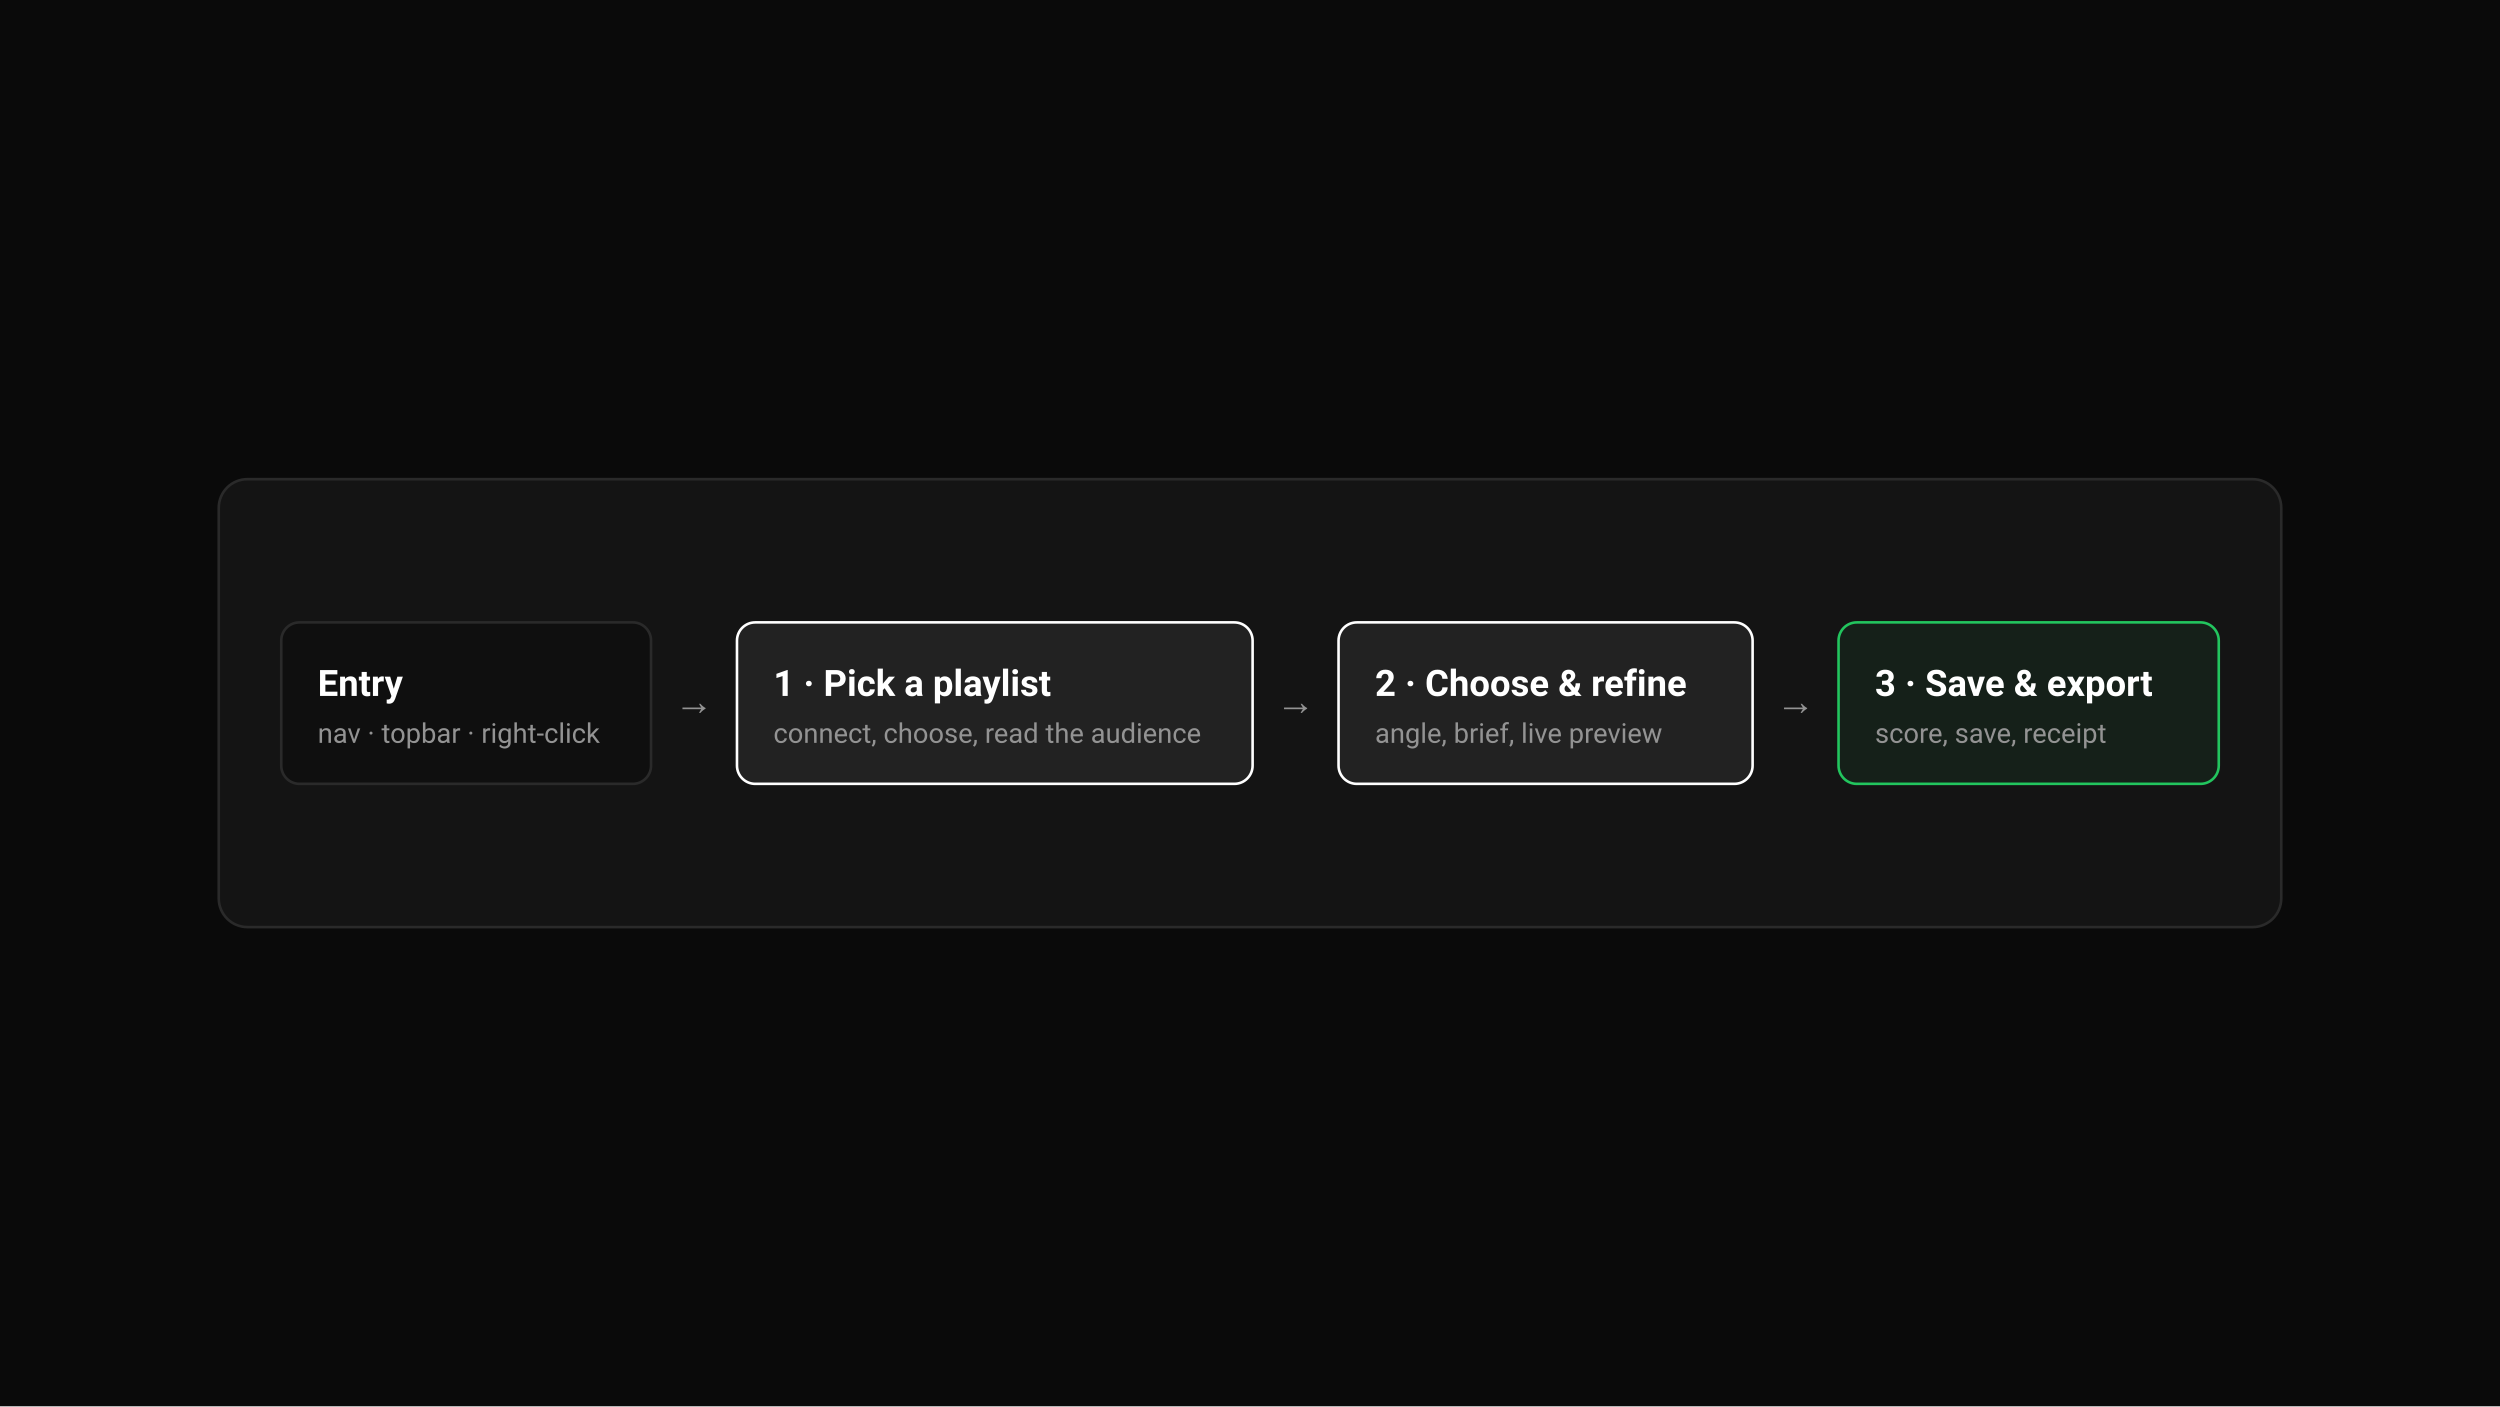
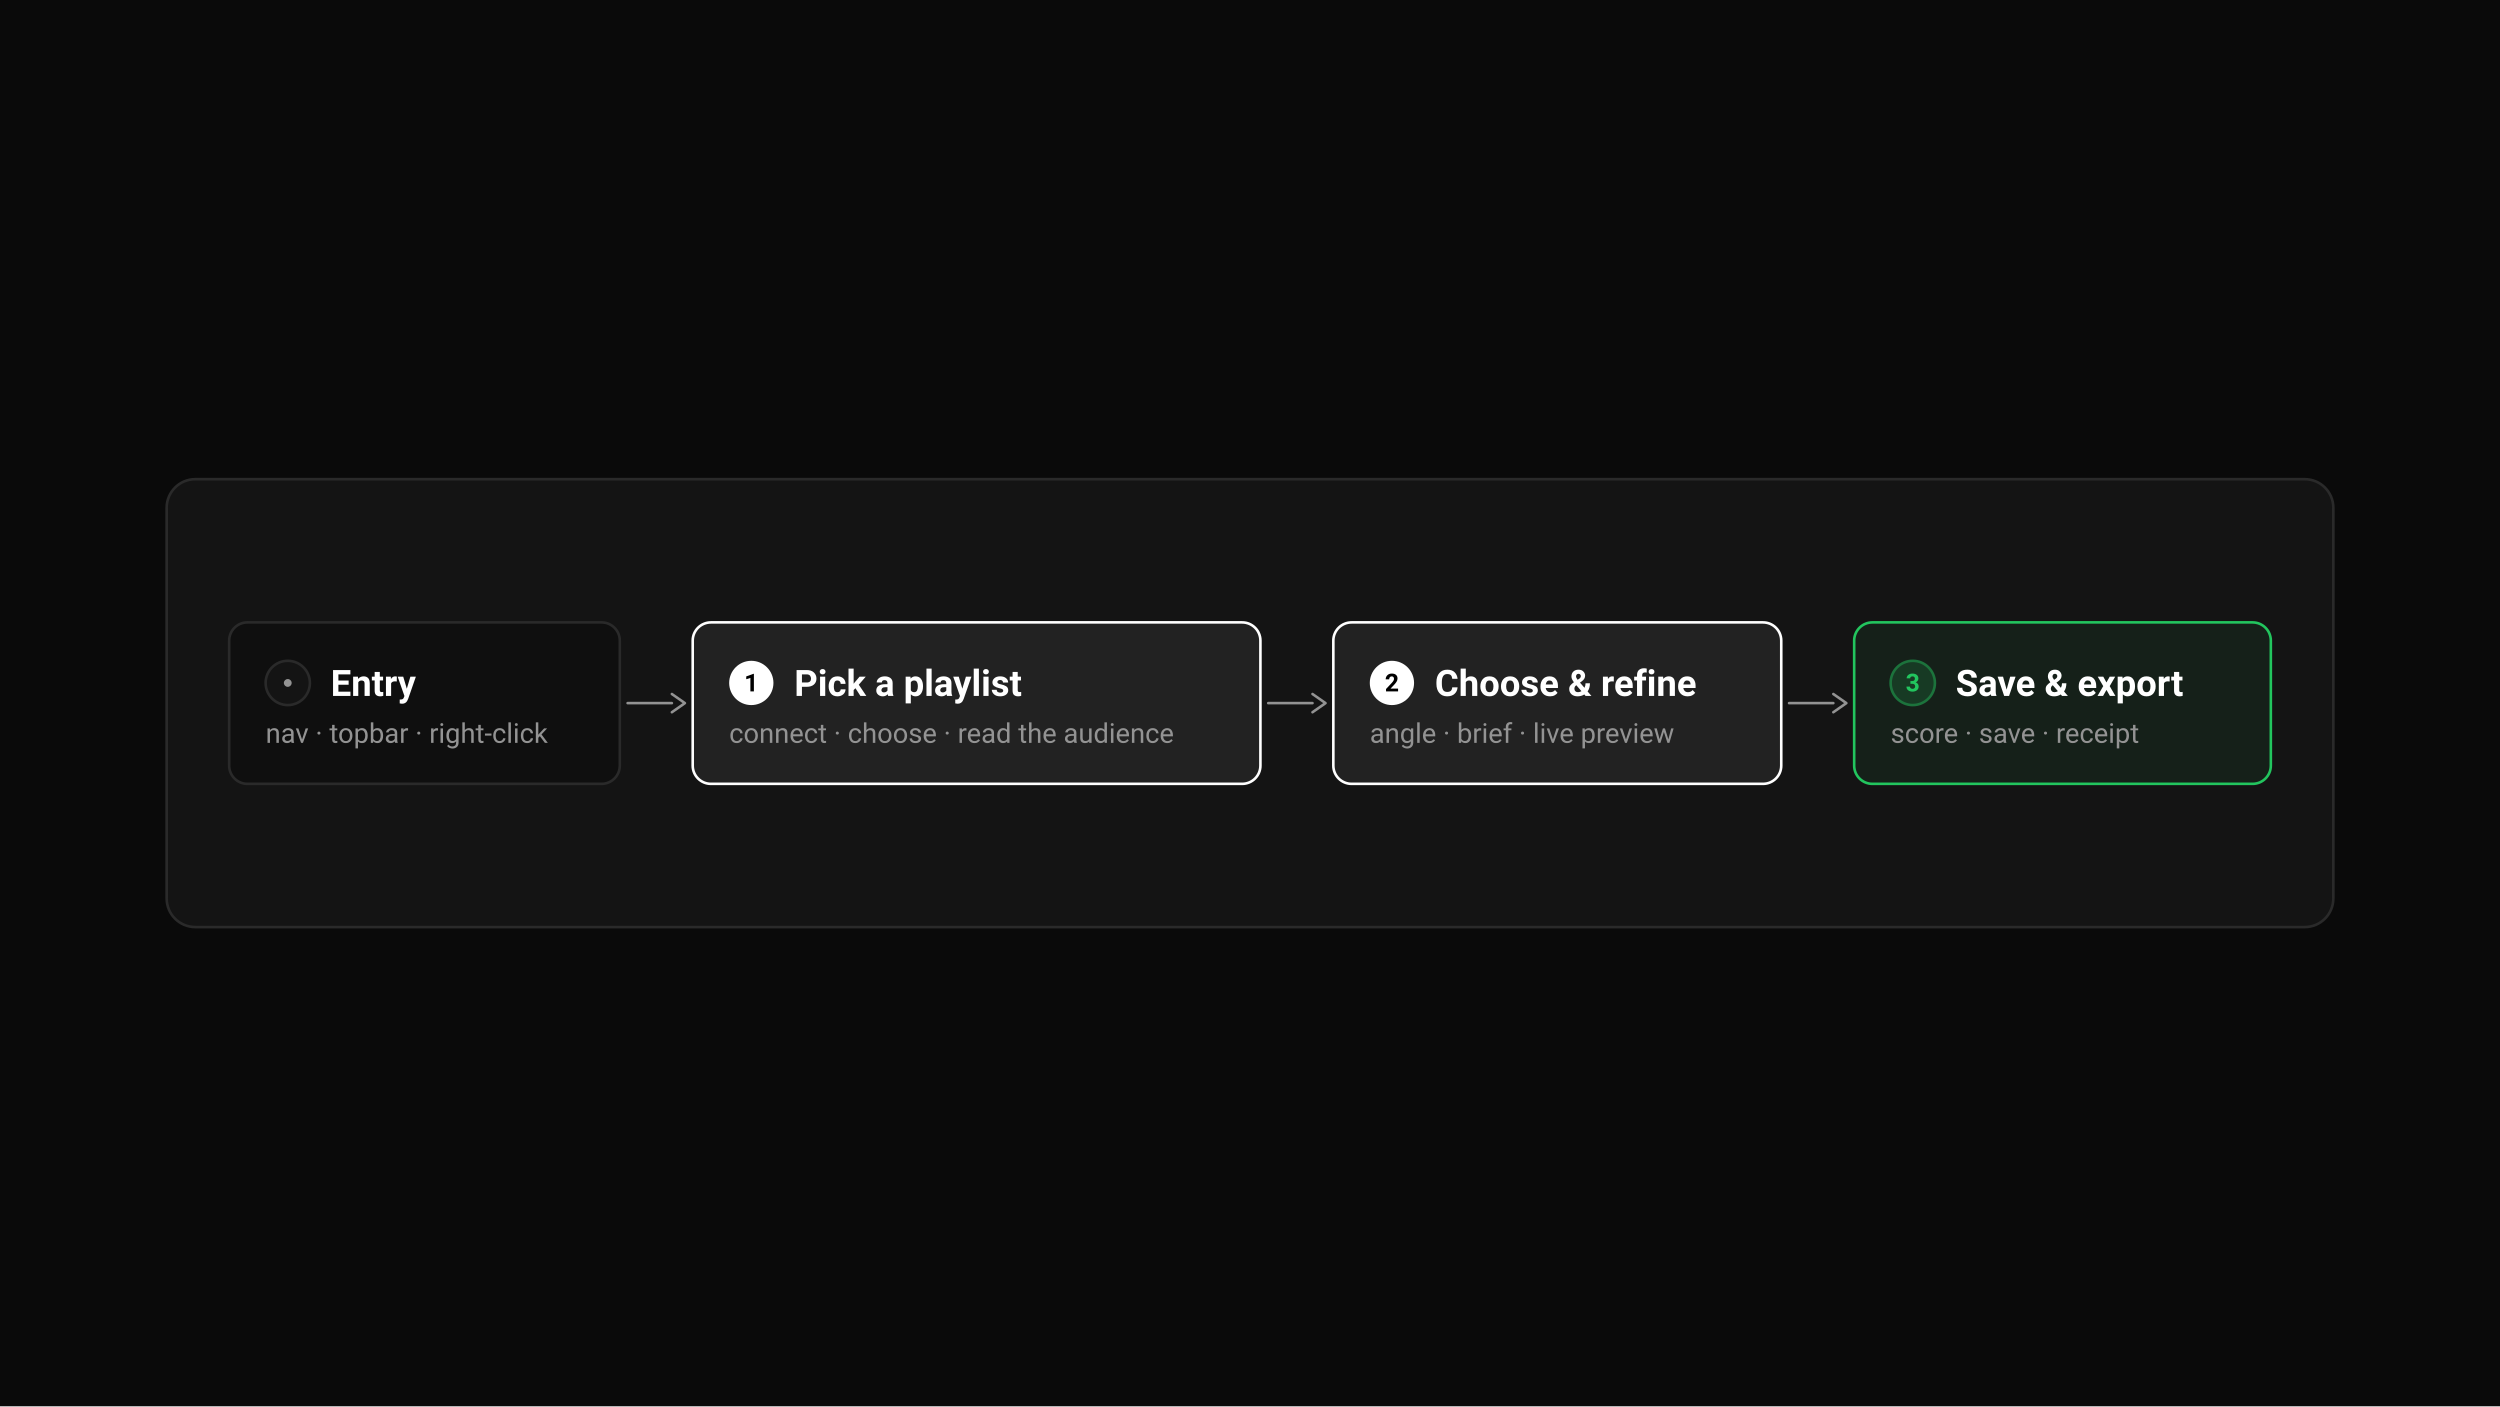
<svg xmlns="http://www.w3.org/2000/svg" width="1920" height="1080" viewBox="0 0 1920 1080" role="img" aria-labelledby="ttl desc">
  <rect width="1920" height="1080" fill="#0a0a0a" />
-   <rect x="168" y="368" width="1584" height="344" rx="22" fill="#141414" stroke="#2a2a2a" stroke-width="2" />
-   <rect x="216" y="478" width="284" height="124" rx="14" fill="#0f0f0f" stroke="#2a2a2a" stroke-width="2" />
-   <text x="244" y="534.5" font-family="-apple-system,BlinkMacSystemFont,'Segoe UI',Roboto,Arial,sans-serif" font-size="28" font-weight="700" fill="#ffffff">Entry</text>
-   <text x="244" y="570.5" font-family="-apple-system,BlinkMacSystemFont,'Segoe UI',Roboto,Arial,sans-serif" font-size="21" font-weight="400" fill="#939393">nav · topbar · right-click</text>
-   <text x="533" y="549" text-anchor="middle" font-family="-apple-system,BlinkMacSystemFont,'Segoe UI',Roboto,Arial,sans-serif" font-size="30" font-weight="400" fill="#939393">→</text>
-   <rect x="566" y="478" width="396" height="124" rx="14" fill="#222222" stroke="#ffffff" stroke-width="2" />
-   <text x="594" y="534.5" font-family="-apple-system,BlinkMacSystemFont,'Segoe UI',Roboto,Arial,sans-serif" font-size="28" font-weight="700" fill="#ffffff">1 · Pick a playlist</text>
-   <text x="594" y="570.5" font-family="-apple-system,BlinkMacSystemFont,'Segoe UI',Roboto,Arial,sans-serif" font-size="21" font-weight="400" fill="#939393">connect, choose, read the audience</text>
-   <text x="995" y="549" text-anchor="middle" font-family="-apple-system,BlinkMacSystemFont,'Segoe UI',Roboto,Arial,sans-serif" font-size="30" font-weight="400" fill="#939393">→</text>
-   <rect x="1028" y="478" width="318" height="124" rx="14" fill="#222222" stroke="#ffffff" stroke-width="2" />
-   <text x="1056" y="534.5" font-family="-apple-system,BlinkMacSystemFont,'Segoe UI',Roboto,Arial,sans-serif" font-size="28" font-weight="700" fill="#ffffff">2 · Choose &amp; refine</text>
-   <text x="1056" y="570.5" font-family="-apple-system,BlinkMacSystemFont,'Segoe UI',Roboto,Arial,sans-serif" font-size="21" font-weight="400" fill="#939393">angle, brief, live preview</text>
-   <text x="1379" y="549" text-anchor="middle" font-family="-apple-system,BlinkMacSystemFont,'Segoe UI',Roboto,Arial,sans-serif" font-size="30" font-weight="400" fill="#939393">→</text>
-   <rect x="1412" y="478" width="292" height="124" rx="14" fill="#152019" stroke="#22c55e" stroke-width="2" />
-   <text x="1440" y="534.5" font-family="-apple-system,BlinkMacSystemFont,'Segoe UI',Roboto,Arial,sans-serif" font-size="28" font-weight="700" fill="#ffffff">3 · Save &amp; export</text>
-   <text x="1440" y="570.5" font-family="-apple-system,BlinkMacSystemFont,'Segoe UI',Roboto,Arial,sans-serif" font-size="21" font-weight="400" fill="#939393">score, save, receipt</text>
+   <g font-family="-apple-system,BlinkMacSystemFont,'Segoe UI',Roboto,Arial,sans-serif">
+     <rect x="128" y="368" width="1664" height="344" rx="22" fill="#141414" stroke="#2a2a2a" stroke-width="2" />
+     <rect x="176" y="478" width="300" height="124" rx="14" fill="#0f0f0f" stroke="#2a2a2a" stroke-width="2" />
+     <circle cx="221" cy="524.5" r="17" fill="#141414" stroke="#2a2a2a" stroke-width="2" />
+     <circle cx="221" cy="524.5" r="3" fill="#939393" />
+     <text x="254" y="534.5" font-size="28" font-weight="700" fill="#ffffff">Entry</text>
+     <text x="204" y="570.5" font-size="21" font-weight="400" fill="#939393">nav · topbar · right-click</text>
+     <g fill="none" stroke="#939393" stroke-width="2" stroke-linecap="round" stroke-linejoin="round">
+       <path d="M482 540H516" />
+       <path d="M516 533l10 7-10 7" />
+     </g>
+     <rect x="532" y="478" width="436" height="124" rx="14" fill="#222222" stroke="#ffffff" stroke-width="2" />
+     <circle cx="577" cy="524.5" r="17" fill="#ffffff" />
+     <text x="577" y="531" text-anchor="middle" font-size="19" font-weight="700" fill="#000000">1</text>
+     <text x="610" y="534.5" font-size="28" font-weight="700" fill="#ffffff">Pick a playlist</text>
+     <text x="560" y="570.5" font-size="21" font-weight="400" fill="#939393">connect · choose · read the audience</text>
+     <g fill="none" stroke="#939393" stroke-width="2" stroke-linecap="round" stroke-linejoin="round">
+       <path d="M974 540H1008" />
+       <path d="M1008 533l10 7-10 7" />
+     </g>
+     <rect x="1024" y="478" width="344" height="124" rx="14" fill="#222222" stroke="#ffffff" stroke-width="2" />
+     <circle cx="1069" cy="524.5" r="17" fill="#ffffff" />
+     <text x="1069" y="531" text-anchor="middle" font-size="19" font-weight="700" fill="#000000">2</text>
+     <text x="1102" y="534.5" font-size="28" font-weight="700" fill="#ffffff">Choose &amp; refine</text>
+     <text x="1052" y="570.5" font-size="21" font-weight="400" fill="#939393">angle · brief · live preview</text>
+     <g fill="none" stroke="#939393" stroke-width="2" stroke-linecap="round" stroke-linejoin="round">
+       <path d="M1374 540H1408" />
+       <path d="M1408 533l10 7-10 7" />
+     </g>
+     <rect x="1424" y="478" width="320" height="124" rx="14" fill="#152019" stroke="#22c55e" stroke-width="2" />
+     <circle cx="1469" cy="524.5" r="17" fill="#173a24" stroke="#1c733c" stroke-width="2" />
+     <text x="1469" y="531" text-anchor="middle" font-size="19" font-weight="700" fill="#22c55e">3</text>
+     <text x="1502" y="534.5" font-size="28" font-weight="700" fill="#ffffff">Save &amp; export</text>
+     <text x="1452" y="570.5" font-size="21" font-weight="400" fill="#939393">score · save · receipt</text>
+   </g>
</svg>
